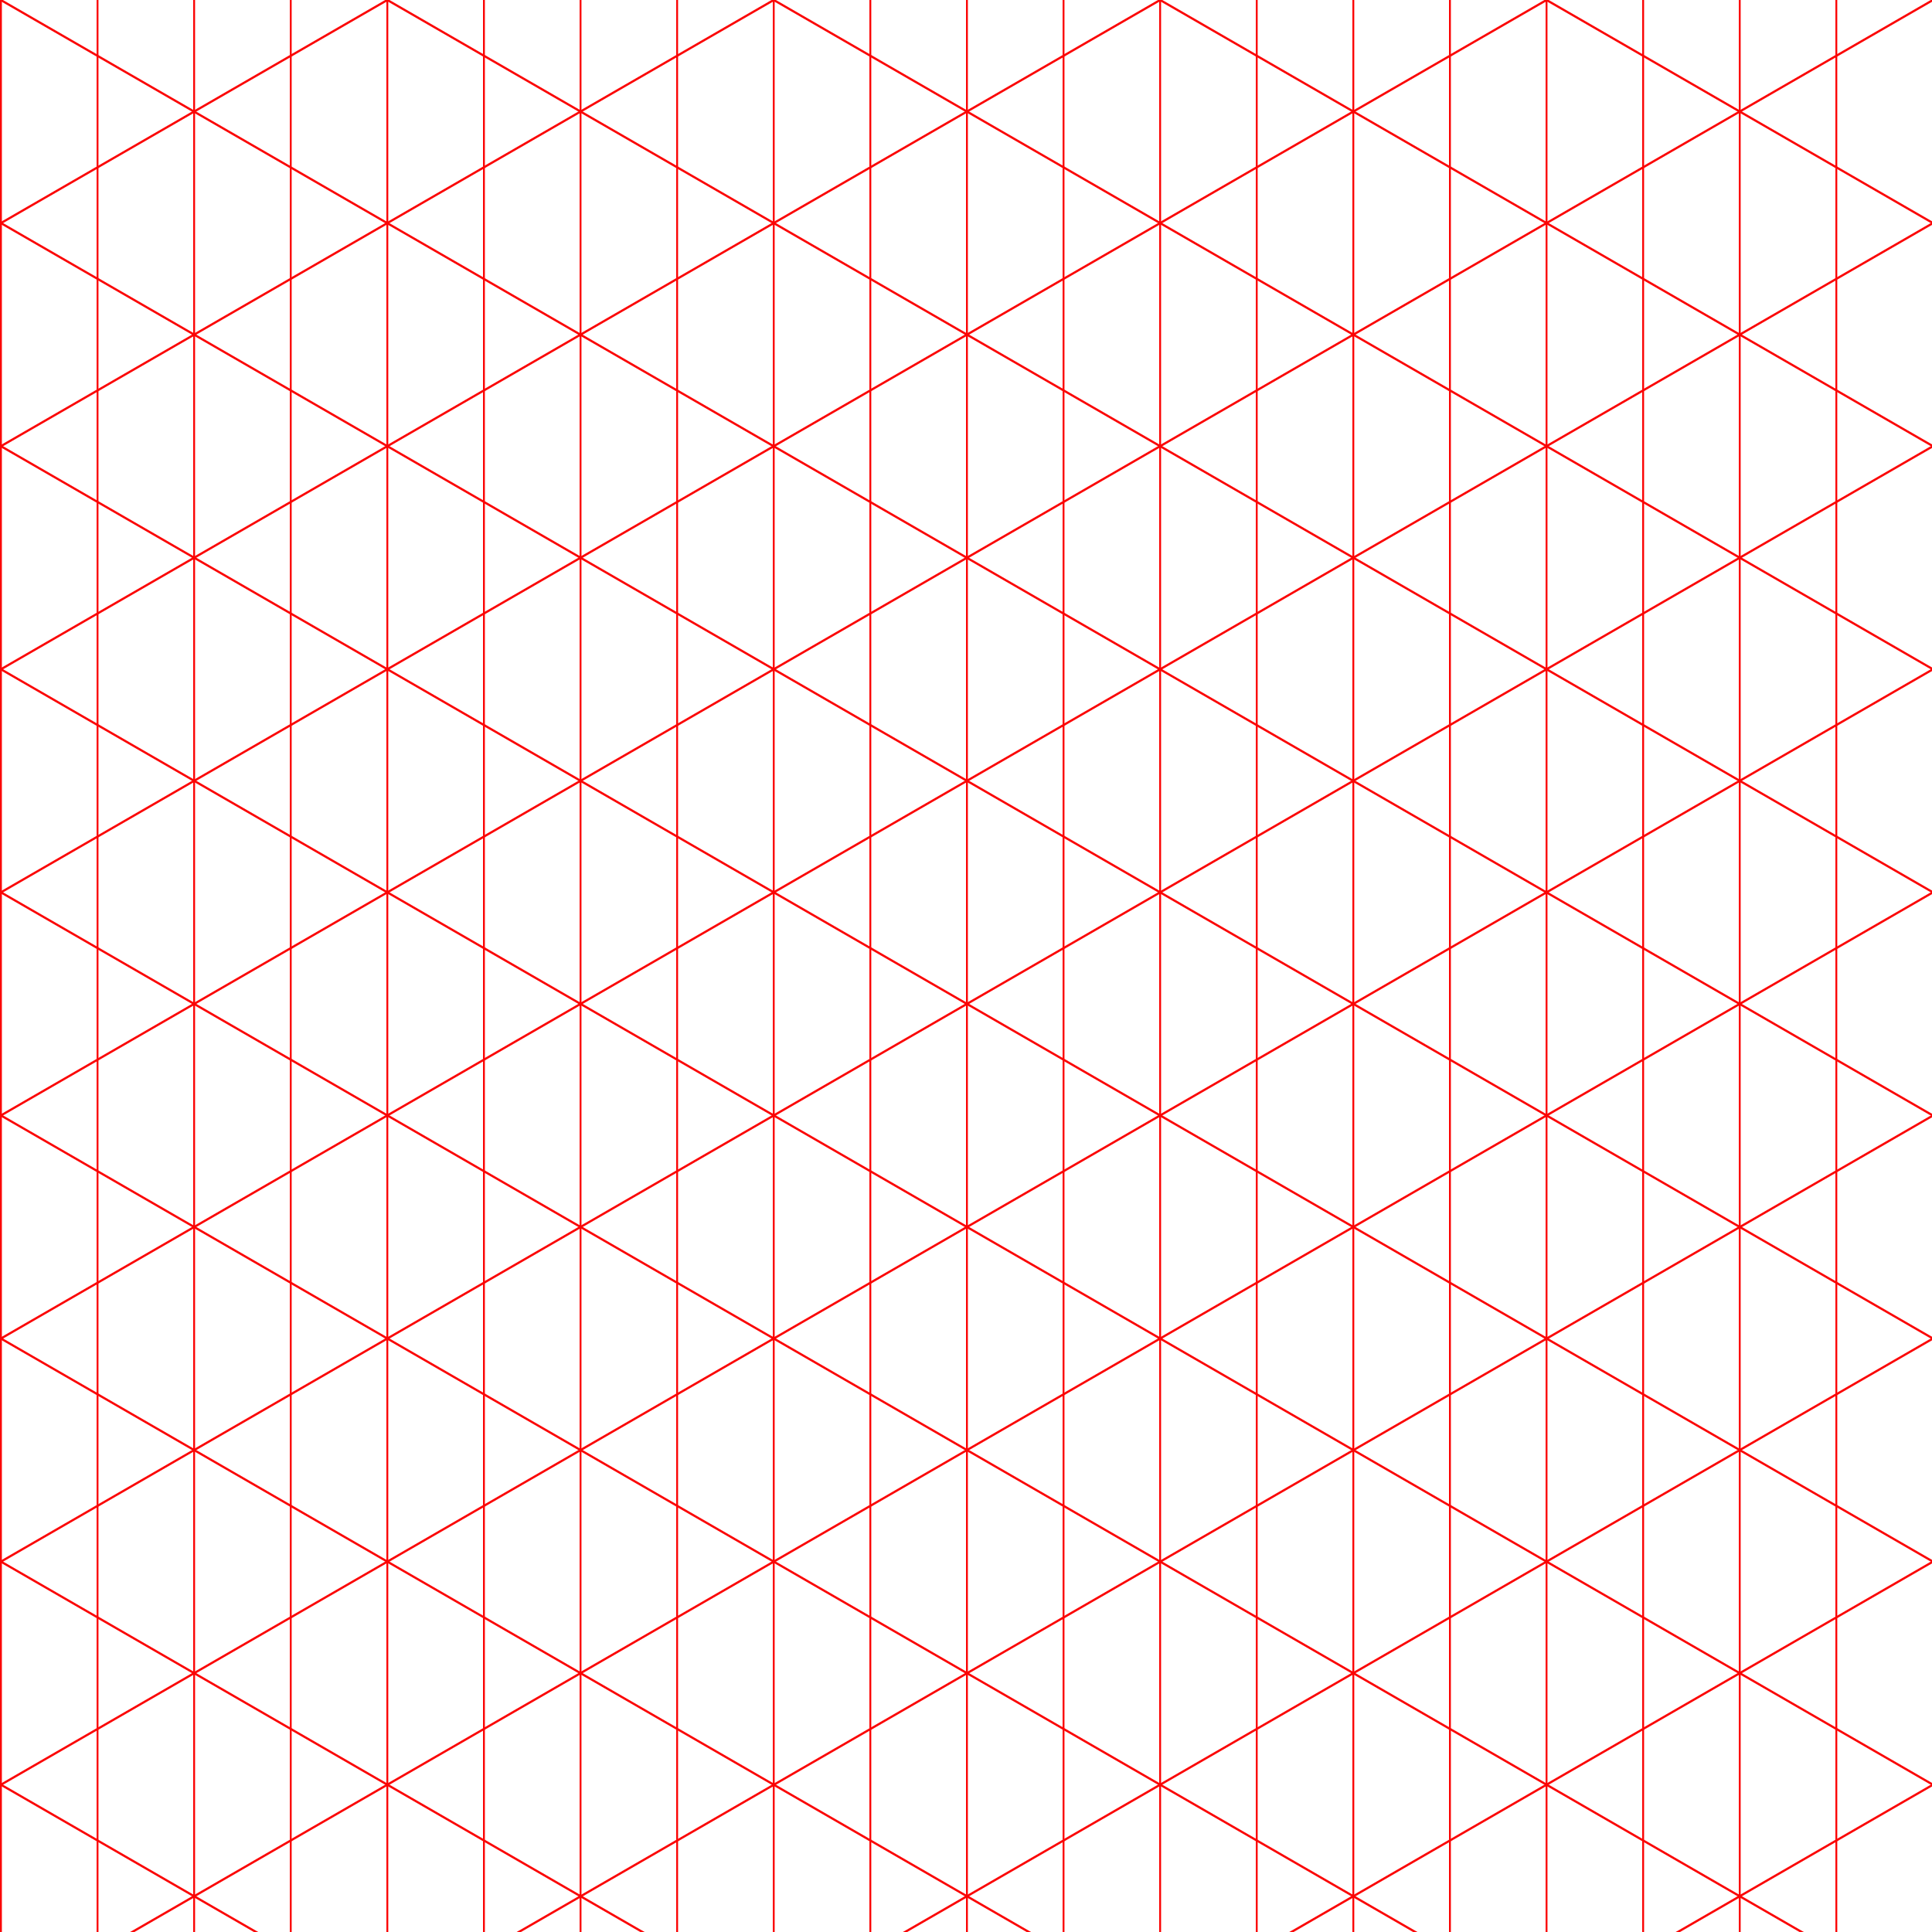
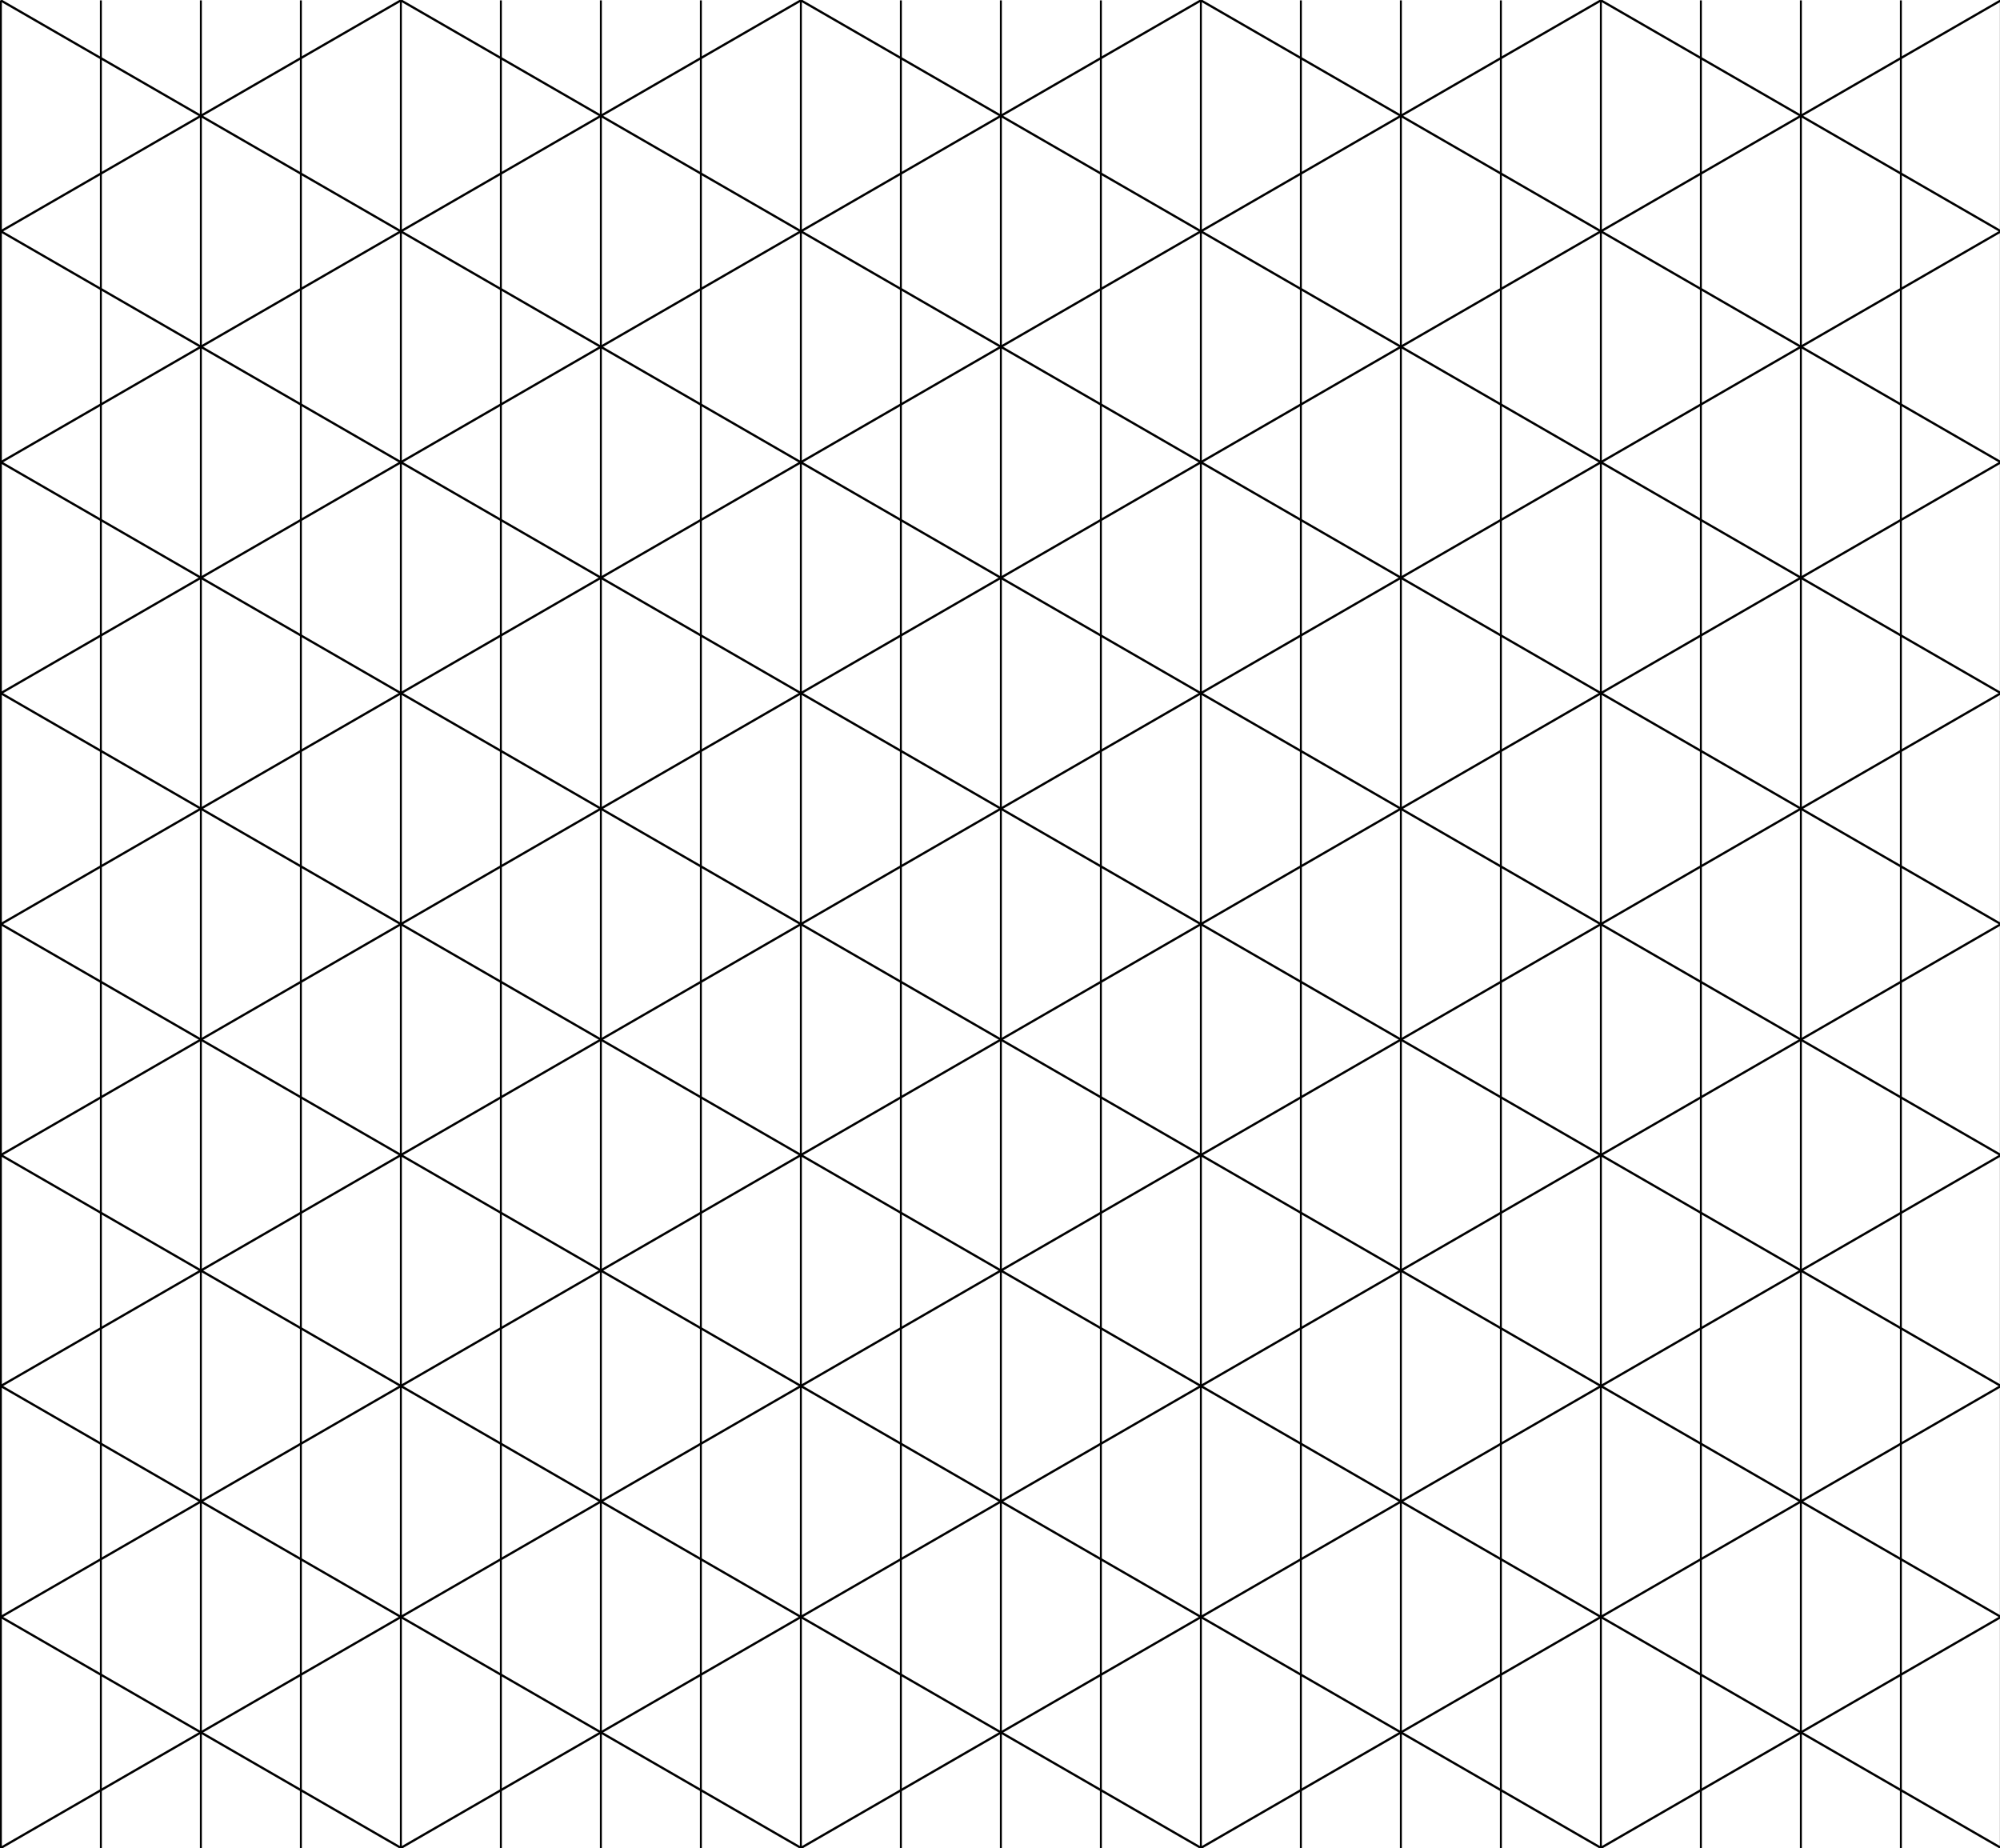
- <svg xmlns="http://www.w3.org/2000/svg" id="svg8" version="1.1" viewBox="0 0 264.583 264.583" height="1000" width="1000">
+ <svg xmlns="http://www.w3.org/2000/svg" width="1000" height="923.752" viewBox="0 0 264.583 244.409" version="1.1" id="svg8">
  <defs id="defs2" />
-   <g transform="translate(0,-32.41665)" id="layer1">
-     <g id="g1110">
-       <path style="fill:none;fill-rule:evenodd;stroke:#fb0404;stroke-width:0.256;stroke-linecap:butt;stroke-linejoin:miter;stroke-miterlimit:4;stroke-dasharray:none;stroke-opacity:1;font-variant-east_asian:normal;opacity:1;vector-effect:none;fill-opacity:1;stroke-dashoffset:0" d="M 26.586,32.417 V 297" id="path815" />
-       <path style="opacity:1;vector-effect:none;fill:none;fill-opacity:1;fill-rule:evenodd;stroke:#fb0404;stroke-width:0.256;stroke-linecap:butt;stroke-linejoin:miter;stroke-miterlimit:4;stroke-dasharray:none;stroke-dashoffset:0;stroke-opacity:1" d="M 13.357,32.417 V 297" id="path815-8" />
-       <path style="fill:none;fill-rule:evenodd;stroke:#fb0404;stroke-width:0.256;stroke-linecap:butt;stroke-linejoin:miter;stroke-miterlimit:4;stroke-dasharray:none;stroke-opacity:1" d="M 39.816,32.417 V 297" id="path815-5" />
-       <path style="fill:none;fill-rule:evenodd;stroke:#fb0404;stroke-width:0.256;stroke-linecap:butt;stroke-linejoin:miter;stroke-miterlimit:4;stroke-dasharray:none;stroke-opacity:1" d="M 53.045,32.417 V 297" id="path815-1" />
-       <path style="fill:none;fill-rule:evenodd;stroke:#fb0404;stroke-width:0.256;stroke-linecap:butt;stroke-linejoin:miter;stroke-miterlimit:4;stroke-dasharray:none;stroke-opacity:1" d="M 66.274,32.417 V 297" id="path815-6" />
-       <path style="fill:none;fill-rule:evenodd;stroke:#fb0404;stroke-width:0.256;stroke-linecap:butt;stroke-linejoin:miter;stroke-miterlimit:4;stroke-dasharray:none;stroke-opacity:1" d="M 79.503,32.417 V 297" id="path815-3" />
-       <path style="opacity:1;vector-effect:none;fill:none;fill-opacity:1;fill-rule:evenodd;stroke:#fb0404;stroke-width:0.256;stroke-linecap:butt;stroke-linejoin:miter;stroke-miterlimit:4;stroke-dasharray:none;stroke-dashoffset:0;stroke-opacity:1" d="M 0.128,32.417 V 297" id="path815-8-9" />
-       <path style="opacity:1;vector-effect:none;fill:none;fill-opacity:1;fill-rule:evenodd;stroke:#fb0404;stroke-width:0.256;stroke-linecap:butt;stroke-linejoin:miter;stroke-miterlimit:4;stroke-dasharray:none;stroke-dashoffset:0;stroke-opacity:1" d="M 119.191,32.417 V 297" id="path815-9" />
-       <path style="opacity:1;vector-effect:none;fill:none;fill-opacity:1;fill-rule:evenodd;stroke:#fb0404;stroke-width:0.256;stroke-linecap:butt;stroke-linejoin:miter;stroke-miterlimit:4;stroke-dasharray:none;stroke-dashoffset:0;stroke-opacity:1" d="M 105.961,32.417 V 297" id="path815-8-2" />
-       <path style="fill:none;fill-rule:evenodd;stroke:#fb0404;stroke-width:0.256;stroke-linecap:butt;stroke-linejoin:miter;stroke-miterlimit:4;stroke-dasharray:none;stroke-opacity:1" d="M 132.42,32.417 V 297" id="path815-5-9" />
-       <path style="fill:none;fill-rule:evenodd;stroke:#fb0404;stroke-width:0.256;stroke-linecap:butt;stroke-linejoin:miter;stroke-miterlimit:4;stroke-dasharray:none;stroke-opacity:1" d="M 145.649,32.417 V 297" id="path815-1-1" />
-       <path style="fill:none;fill-rule:evenodd;stroke:#fb0404;stroke-width:0.256;stroke-linecap:butt;stroke-linejoin:miter;stroke-miterlimit:4;stroke-dasharray:none;stroke-opacity:1" d="M 158.878,32.417 V 297" id="path815-6-0" />
-       <path style="fill:none;fill-rule:evenodd;stroke:#fb0404;stroke-width:0.256;stroke-linecap:butt;stroke-linejoin:miter;stroke-miterlimit:4;stroke-dasharray:none;stroke-opacity:1" d="M 172.107,32.417 V 297" id="path815-3-9" />
-       <path style="opacity:1;vector-effect:none;fill:none;fill-opacity:1;fill-rule:evenodd;stroke:#fb0404;stroke-width:0.256;stroke-linecap:butt;stroke-linejoin:miter;stroke-miterlimit:4;stroke-dasharray:none;stroke-dashoffset:0;stroke-opacity:1" d="M 92.732,32.417 V 297" id="path815-8-9-3" />
-       <path style="opacity:1;vector-effect:none;fill:none;fill-opacity:1;fill-rule:evenodd;stroke:#fb0404;stroke-width:0.256;stroke-linecap:butt;stroke-linejoin:miter;stroke-miterlimit:4;stroke-dasharray:none;stroke-dashoffset:0;stroke-opacity:1" d="M 211.795,32.417 V 297" id="path815-93" />
-       <path style="opacity:1;vector-effect:none;fill:none;fill-opacity:1;fill-rule:evenodd;stroke:#fb0404;stroke-width:0.256;stroke-linecap:butt;stroke-linejoin:miter;stroke-miterlimit:4;stroke-dasharray:none;stroke-dashoffset:0;stroke-opacity:1" d="M 198.566,32.417 V 297" id="path815-8-0" />
-       <path style="fill:none;fill-rule:evenodd;stroke:#fb0404;stroke-width:0.256;stroke-linecap:butt;stroke-linejoin:miter;stroke-miterlimit:4;stroke-dasharray:none;stroke-opacity:1" d="M 225.024,32.417 V 297" id="path815-5-5" />
-       <path style="fill:none;fill-rule:evenodd;stroke:#fb0404;stroke-width:0.256;stroke-linecap:butt;stroke-linejoin:miter;stroke-miterlimit:4;stroke-dasharray:none;stroke-opacity:1" d="M 238.253,32.417 V 297" id="path815-1-2" />
-       <path style="fill:none;fill-rule:evenodd;stroke:#fb0404;stroke-width:0.256;stroke-linecap:butt;stroke-linejoin:miter;stroke-miterlimit:4;stroke-dasharray:none;stroke-opacity:1" d="M 251.482,32.417 V 297" id="path815-6-3" />
-       <path style="fill:none;fill-rule:evenodd;stroke:#fb0404;stroke-width:0.256;stroke-linecap:butt;stroke-linejoin:miter;stroke-miterlimit:4;stroke-dasharray:none;stroke-opacity:1" d="M 264.711,32.417 V 297" id="path815-3-8" />
-       <path style="opacity:1;vector-effect:none;fill:none;fill-opacity:1;fill-rule:evenodd;stroke:#fb0404;stroke-width:0.256;stroke-linecap:butt;stroke-linejoin:miter;stroke-miterlimit:4;stroke-dasharray:none;stroke-dashoffset:0;stroke-opacity:1" d="M 185.336,32.417 V 297" id="path815-8-9-7" />
-       <path style="opacity:1;vector-effect:none;fill:none;fill-opacity:1;fill-rule:evenodd;stroke:#fb0404;stroke-width:0.301;stroke-linecap:butt;stroke-linejoin:miter;stroke-miterlimit:4;stroke-dasharray:none;stroke-dashoffset:0;stroke-opacity:1" d="M 269.318,187.847 0.139,32.436" id="path815-8-9-36" />
-       <path style="opacity:1;vector-effect:none;fill:none;fill-opacity:1;fill-rule:evenodd;stroke:#fb0404;stroke-width:0.301;stroke-linecap:butt;stroke-linejoin:miter;stroke-miterlimit:4;stroke-dasharray:none;stroke-dashoffset:0;stroke-opacity:1" d="M 322.224,187.827 53.045,32.417" id="path815-8-9-36-8" />
-       <path style="opacity:1;vector-effect:none;fill:none;fill-opacity:1;fill-rule:evenodd;stroke:#fb0404;stroke-width:0.301;stroke-linecap:butt;stroke-linejoin:miter;stroke-miterlimit:4;stroke-dasharray:none;stroke-dashoffset:0;stroke-opacity:1" d="M 375.14,187.827 105.961,32.417" id="path815-8-9-36-9" />
-       <path style="opacity:1;vector-effect:none;fill:none;fill-opacity:1;fill-rule:evenodd;stroke:#fb0404;stroke-width:0.301;stroke-linecap:butt;stroke-linejoin:miter;stroke-miterlimit:4;stroke-dasharray:none;stroke-dashoffset:0;stroke-opacity:1" d="M 428.057,187.827 158.878,32.417" id="path815-8-9-36-88" />
-       <path style="opacity:1;vector-effect:none;fill:none;fill-opacity:1;fill-rule:evenodd;stroke:#fb0404;stroke-width:0.301;stroke-linecap:butt;stroke-linejoin:miter;stroke-miterlimit:4;stroke-dasharray:none;stroke-dashoffset:0;stroke-opacity:1" d="M 480.974,187.827 211.795,32.417" id="path815-8-9-36-5" />
-       <path style="opacity:1;vector-effect:none;fill:none;fill-opacity:1;fill-rule:evenodd;stroke:#fb0404;stroke-width:0.301;stroke-linecap:butt;stroke-linejoin:miter;stroke-miterlimit:4;stroke-dasharray:none;stroke-dashoffset:0;stroke-opacity:1" d="M -4.467,187.827 264.711,32.417" id="path815-8-9-36-93" />
-       <path style="opacity:1;vector-effect:none;fill:none;fill-opacity:1;fill-rule:evenodd;stroke:#fb0404;stroke-width:0.301;stroke-linecap:butt;stroke-linejoin:miter;stroke-miterlimit:4;stroke-dasharray:none;stroke-dashoffset:0;stroke-opacity:1" d="M -57.384,187.827 211.795,32.417" id="path815-8-9-36-93-9" />
-       <path style="opacity:1;vector-effect:none;fill:none;fill-opacity:1;fill-rule:evenodd;stroke:#fb0404;stroke-width:0.301;stroke-linecap:butt;stroke-linejoin:miter;stroke-miterlimit:4;stroke-dasharray:none;stroke-dashoffset:0;stroke-opacity:1" d="M -110.301,187.827 158.878,32.417" id="path815-8-9-36-93-93" />
-       <path style="opacity:1;vector-effect:none;fill:none;fill-opacity:1;fill-rule:evenodd;stroke:#fb0404;stroke-width:0.301;stroke-linecap:butt;stroke-linejoin:miter;stroke-miterlimit:4;stroke-dasharray:none;stroke-dashoffset:0;stroke-opacity:1" d="M -163.217,187.827 105.961,32.417" id="path815-8-9-36-93-5" />
-       <path style="opacity:1;vector-effect:none;fill:none;fill-opacity:1;fill-rule:evenodd;stroke:#fb0404;stroke-width:0.301;stroke-linecap:butt;stroke-linejoin:miter;stroke-miterlimit:4;stroke-dasharray:none;stroke-dashoffset:0;stroke-opacity:1" d="M -216.134,187.827 53.045,32.417" id="path815-8-9-36-93-95" />
-       <path style="opacity:1;vector-effect:none;fill:none;fill-opacity:1;fill-rule:evenodd;stroke:#fb0404;stroke-width:0.301;stroke-linecap:butt;stroke-linejoin:miter;stroke-miterlimit:4;stroke-dasharray:none;stroke-dashoffset:0;stroke-opacity:1" d="M -4.467,218.379 264.711,62.968" id="path815-8-9-36-93-3" />
-       <path style="opacity:1;vector-effect:none;fill:none;fill-opacity:1;fill-rule:evenodd;stroke:#fb0404;stroke-width:0.301;stroke-linecap:butt;stroke-linejoin:miter;stroke-miterlimit:4;stroke-dasharray:none;stroke-dashoffset:0;stroke-opacity:1" d="M -4.467,248.93 264.711,93.52" id="path815-8-9-36-93-6" />
-       <path style="opacity:1;vector-effect:none;fill:none;fill-opacity:1;fill-rule:evenodd;stroke:#fb0404;stroke-width:0.301;stroke-linecap:butt;stroke-linejoin:miter;stroke-miterlimit:4;stroke-dasharray:none;stroke-dashoffset:0;stroke-opacity:1" d="M -4.467,279.482 264.711,124.071" id="path815-8-9-36-93-8" />
-       <path style="opacity:1;vector-effect:none;fill:none;fill-opacity:1;fill-rule:evenodd;stroke:#fb0404;stroke-width:0.301;stroke-linecap:butt;stroke-linejoin:miter;stroke-miterlimit:4;stroke-dasharray:none;stroke-dashoffset:0;stroke-opacity:1" d="M -4.467,310.033 264.711,154.622" id="path815-8-9-36-93-57" />
-       <path style="opacity:1;vector-effect:none;fill:none;fill-opacity:1;fill-rule:evenodd;stroke:#fb0404;stroke-width:0.301;stroke-linecap:butt;stroke-linejoin:miter;stroke-miterlimit:4;stroke-dasharray:none;stroke-dashoffset:0;stroke-opacity:1" d="M -4.467,340.597 264.711,185.187" id="path815-8-9-36-93-1" />
-       <path style="opacity:1;vector-effect:none;fill:none;fill-opacity:1;fill-rule:evenodd;stroke:#fb0404;stroke-width:0.301;stroke-linecap:butt;stroke-linejoin:miter;stroke-miterlimit:4;stroke-dasharray:none;stroke-dashoffset:0;stroke-opacity:1" d="M 269.307,218.379 0.128,62.968" id="path815-8-9-36-0" />
-       <path style="opacity:1;vector-effect:none;fill:none;fill-opacity:1;fill-rule:evenodd;stroke:#fb0404;stroke-width:0.301;stroke-linecap:butt;stroke-linejoin:miter;stroke-miterlimit:4;stroke-dasharray:none;stroke-dashoffset:0;stroke-opacity:1" d="M 269.307,248.93 0.128,93.52" id="path815-8-9-36-6" />
-       <path style="opacity:1;vector-effect:none;fill:none;fill-opacity:1;fill-rule:evenodd;stroke:#fb0404;stroke-width:0.301;stroke-linecap:butt;stroke-linejoin:miter;stroke-miterlimit:4;stroke-dasharray:none;stroke-dashoffset:0;stroke-opacity:1" d="M 269.307,279.482 0.128,124.071" id="path815-8-9-36-03" />
-       <path style="opacity:1;vector-effect:none;fill:none;fill-opacity:1;fill-rule:evenodd;stroke:#fb0404;stroke-width:0.301;stroke-linecap:butt;stroke-linejoin:miter;stroke-miterlimit:4;stroke-dasharray:none;stroke-dashoffset:0;stroke-opacity:1" d="M 269.307,310.033 0.128,154.622" id="path815-8-9-36-3" />
-       <path style="opacity:1;vector-effect:none;fill:none;fill-opacity:1;fill-rule:evenodd;stroke:#fb0404;stroke-width:0.301;stroke-linecap:butt;stroke-linejoin:miter;stroke-miterlimit:4;stroke-dasharray:none;stroke-dashoffset:0;stroke-opacity:1" d="M 269.307,340.584 0.128,185.174" id="path815-8-9-36-50" />
-       <path style="opacity:1;vector-effect:none;fill:none;fill-opacity:1;fill-rule:evenodd;stroke:#fb0404;stroke-width:0.301;stroke-linecap:butt;stroke-linejoin:miter;stroke-miterlimit:4;stroke-dasharray:none;stroke-dashoffset:0;stroke-opacity:1" d="M 269.307,371.136 0.128,215.725" id="path815-8-9-36-2" />
-       <path style="opacity:1;vector-effect:none;fill:none;fill-opacity:1;fill-rule:evenodd;stroke:#fb0404;stroke-width:0.301;stroke-linecap:butt;stroke-linejoin:miter;stroke-miterlimit:4;stroke-dasharray:none;stroke-dashoffset:0;stroke-opacity:1" d="M 269.307,401.687 0.128,246.277" id="path815-8-9-36-32" />
-       <path style="opacity:1;vector-effect:none;fill:none;fill-opacity:1;fill-rule:evenodd;stroke:#fb0404;stroke-width:0.301;stroke-linecap:butt;stroke-linejoin:miter;stroke-miterlimit:4;stroke-dasharray:none;stroke-dashoffset:0;stroke-opacity:1" d="M 269.307,432.239 0.128,276.828" id="path815-8-9-36-7" />
-       <path style="opacity:1;vector-effect:none;fill:none;fill-opacity:1;fill-rule:evenodd;stroke:#fb0404;stroke-width:0.301;stroke-linecap:butt;stroke-linejoin:miter;stroke-miterlimit:4;stroke-dasharray:none;stroke-dashoffset:0;stroke-opacity:1" d="M -4.467,371.136 264.711,215.725" id="path815-8-9-36-93-1-1" />
-       <path style="opacity:1;vector-effect:none;fill:none;fill-opacity:1;fill-rule:evenodd;stroke:#fb0404;stroke-width:0.301;stroke-linecap:butt;stroke-linejoin:miter;stroke-miterlimit:4;stroke-dasharray:none;stroke-dashoffset:0;stroke-opacity:1" d="M -4.467,401.687 264.711,246.277" id="path815-8-9-36-93-1-0" />
-       <path style="opacity:1;vector-effect:none;fill:none;fill-opacity:1;fill-rule:evenodd;stroke:#fb0404;stroke-width:0.301;stroke-linecap:butt;stroke-linejoin:miter;stroke-miterlimit:4;stroke-dasharray:none;stroke-dashoffset:0;stroke-opacity:1" d="M -4.467,432.239 264.711,276.828" id="path815-8-9-36-93-1-09" />
+   <g id="layer1" transform="translate(0,-52.5906)">
+     <g id="g1110" transform="translate(-0.01146405,20.22173)" style="stroke:#000000;stroke-opacity:1">
+       <path id="path815" d="M 26.586,32.417 V 297" style="opacity:1;vector-effect:none;fill:none;fill-opacity:1;fill-rule:evenodd;stroke:#000000;stroke-width:0.256;stroke-linecap:butt;stroke-linejoin:miter;stroke-miterlimit:4;stroke-dasharray:none;stroke-dashoffset:0;stroke-opacity:1" />
+       <path id="path815-8" d="M 13.357,32.417 V 297" style="opacity:1;vector-effect:none;fill:none;fill-opacity:1;fill-rule:evenodd;stroke:#000000;stroke-width:0.256;stroke-linecap:butt;stroke-linejoin:miter;stroke-miterlimit:4;stroke-dasharray:none;stroke-dashoffset:0;stroke-opacity:1" />
+       <path id="path815-5" d="M 39.816,32.417 V 297" style="fill:none;fill-rule:evenodd;stroke:#000000;stroke-width:0.256;stroke-linecap:butt;stroke-linejoin:miter;stroke-miterlimit:4;stroke-dasharray:none;stroke-opacity:1" />
+       <path id="path815-1" d="M 53.045,32.417 V 297" style="fill:none;fill-rule:evenodd;stroke:#000000;stroke-width:0.256;stroke-linecap:butt;stroke-linejoin:miter;stroke-miterlimit:4;stroke-dasharray:none;stroke-opacity:1" />
+       <path id="path815-6" d="M 66.274,32.417 V 297" style="fill:none;fill-rule:evenodd;stroke:#000000;stroke-width:0.256;stroke-linecap:butt;stroke-linejoin:miter;stroke-miterlimit:4;stroke-dasharray:none;stroke-opacity:1" />
+       <path id="path815-3" d="M 79.503,32.417 V 297" style="fill:none;fill-rule:evenodd;stroke:#000000;stroke-width:0.256;stroke-linecap:butt;stroke-linejoin:miter;stroke-miterlimit:4;stroke-dasharray:none;stroke-opacity:1" />
+       <path id="path815-8-9" d="M 0.128,32.417 V 297" style="opacity:1;vector-effect:none;fill:none;fill-opacity:1;fill-rule:evenodd;stroke:#000000;stroke-width:0.256;stroke-linecap:butt;stroke-linejoin:miter;stroke-miterlimit:4;stroke-dasharray:none;stroke-dashoffset:0;stroke-opacity:1" />
+       <path id="path815-9" d="M 119.191,32.417 V 297" style="opacity:1;vector-effect:none;fill:none;fill-opacity:1;fill-rule:evenodd;stroke:#000000;stroke-width:0.256;stroke-linecap:butt;stroke-linejoin:miter;stroke-miterlimit:4;stroke-dasharray:none;stroke-dashoffset:0;stroke-opacity:1" />
+       <path id="path815-8-2" d="M 105.961,32.417 V 297" style="opacity:1;vector-effect:none;fill:none;fill-opacity:1;fill-rule:evenodd;stroke:#000000;stroke-width:0.256;stroke-linecap:butt;stroke-linejoin:miter;stroke-miterlimit:4;stroke-dasharray:none;stroke-dashoffset:0;stroke-opacity:1" />
+       <path id="path815-5-9" d="M 132.42,32.417 V 297" style="fill:none;fill-rule:evenodd;stroke:#000000;stroke-width:0.256;stroke-linecap:butt;stroke-linejoin:miter;stroke-miterlimit:4;stroke-dasharray:none;stroke-opacity:1" />
+       <path id="path815-1-1" d="M 145.649,32.417 V 297" style="fill:none;fill-rule:evenodd;stroke:#000000;stroke-width:0.256;stroke-linecap:butt;stroke-linejoin:miter;stroke-miterlimit:4;stroke-dasharray:none;stroke-opacity:1" />
+       <path id="path815-6-0" d="M 158.878,32.417 V 297" style="fill:none;fill-rule:evenodd;stroke:#000000;stroke-width:0.256;stroke-linecap:butt;stroke-linejoin:miter;stroke-miterlimit:4;stroke-dasharray:none;stroke-opacity:1" />
+       <path id="path815-3-9" d="M 172.107,32.417 V 297" style="fill:none;fill-rule:evenodd;stroke:#000000;stroke-width:0.256;stroke-linecap:butt;stroke-linejoin:miter;stroke-miterlimit:4;stroke-dasharray:none;stroke-opacity:1" />
+       <path id="path815-8-9-3" d="M 92.732,32.417 V 297" style="opacity:1;vector-effect:none;fill:none;fill-opacity:1;fill-rule:evenodd;stroke:#000000;stroke-width:0.256;stroke-linecap:butt;stroke-linejoin:miter;stroke-miterlimit:4;stroke-dasharray:none;stroke-dashoffset:0;stroke-opacity:1" />
+       <path id="path815-93" d="M 211.795,32.417 V 297" style="opacity:1;vector-effect:none;fill:none;fill-opacity:1;fill-rule:evenodd;stroke:#000000;stroke-width:0.256;stroke-linecap:butt;stroke-linejoin:miter;stroke-miterlimit:4;stroke-dasharray:none;stroke-dashoffset:0;stroke-opacity:1" />
+       <path id="path815-8-0" d="M 198.566,32.417 V 297" style="opacity:1;vector-effect:none;fill:none;fill-opacity:1;fill-rule:evenodd;stroke:#000000;stroke-width:0.256;stroke-linecap:butt;stroke-linejoin:miter;stroke-miterlimit:4;stroke-dasharray:none;stroke-dashoffset:0;stroke-opacity:1" />
+       <path id="path815-5-5" d="M 225.024,32.417 V 297" style="fill:none;fill-rule:evenodd;stroke:#000000;stroke-width:0.256;stroke-linecap:butt;stroke-linejoin:miter;stroke-miterlimit:4;stroke-dasharray:none;stroke-opacity:1" />
+       <path id="path815-1-2" d="M 238.253,32.417 V 297" style="fill:none;fill-rule:evenodd;stroke:#000000;stroke-width:0.256;stroke-linecap:butt;stroke-linejoin:miter;stroke-miterlimit:4;stroke-dasharray:none;stroke-opacity:1" />
+       <path id="path815-6-3" d="M 251.482,32.417 V 297" style="fill:none;fill-rule:evenodd;stroke:#000000;stroke-width:0.256;stroke-linecap:butt;stroke-linejoin:miter;stroke-miterlimit:4;stroke-dasharray:none;stroke-opacity:1" />
+       <path id="path815-3-8" d="M 264.711,32.417 V 297" style="fill:none;fill-rule:evenodd;stroke:#000000;stroke-width:0.256;stroke-linecap:butt;stroke-linejoin:miter;stroke-miterlimit:4;stroke-dasharray:none;stroke-opacity:1" />
+       <path id="path815-8-9-7" d="M 185.336,32.417 V 297" style="opacity:1;vector-effect:none;fill:none;fill-opacity:1;fill-rule:evenodd;stroke:#000000;stroke-width:0.256;stroke-linecap:butt;stroke-linejoin:miter;stroke-miterlimit:4;stroke-dasharray:none;stroke-dashoffset:0;stroke-opacity:1" />
+       <path id="path815-8-9-36" d="M 269.318,187.847 0.139,32.436" style="opacity:1;vector-effect:none;fill:none;fill-opacity:1;fill-rule:evenodd;stroke:#000000;stroke-width:0.301;stroke-linecap:butt;stroke-linejoin:miter;stroke-miterlimit:4;stroke-dasharray:none;stroke-dashoffset:0;stroke-opacity:1" />
+       <path id="path815-8-9-36-8" d="M 322.224,187.827 53.045,32.417" style="opacity:1;vector-effect:none;fill:none;fill-opacity:1;fill-rule:evenodd;stroke:#000000;stroke-width:0.301;stroke-linecap:butt;stroke-linejoin:miter;stroke-miterlimit:4;stroke-dasharray:none;stroke-dashoffset:0;stroke-opacity:1" />
+       <path id="path815-8-9-36-9" d="M 375.14,187.827 105.961,32.417" style="opacity:1;vector-effect:none;fill:none;fill-opacity:1;fill-rule:evenodd;stroke:#000000;stroke-width:0.301;stroke-linecap:butt;stroke-linejoin:miter;stroke-miterlimit:4;stroke-dasharray:none;stroke-dashoffset:0;stroke-opacity:1" />
+       <path id="path815-8-9-36-88" d="M 428.057,187.827 158.878,32.417" style="opacity:1;vector-effect:none;fill:none;fill-opacity:1;fill-rule:evenodd;stroke:#000000;stroke-width:0.301;stroke-linecap:butt;stroke-linejoin:miter;stroke-miterlimit:4;stroke-dasharray:none;stroke-dashoffset:0;stroke-opacity:1" />
+       <path id="path815-8-9-36-5" d="M 480.974,187.827 211.795,32.417" style="opacity:1;vector-effect:none;fill:none;fill-opacity:1;fill-rule:evenodd;stroke:#000000;stroke-width:0.301;stroke-linecap:butt;stroke-linejoin:miter;stroke-miterlimit:4;stroke-dasharray:none;stroke-dashoffset:0;stroke-opacity:1" />
+       <path id="path815-8-9-36-93" d="M -4.467,187.827 264.711,32.417" style="opacity:1;vector-effect:none;fill:none;fill-opacity:1;fill-rule:evenodd;stroke:#000000;stroke-width:0.301;stroke-linecap:butt;stroke-linejoin:miter;stroke-miterlimit:4;stroke-dasharray:none;stroke-dashoffset:0;stroke-opacity:1" />
+       <path id="path815-8-9-36-93-9" d="M -57.384,187.827 211.795,32.417" style="opacity:1;vector-effect:none;fill:none;fill-opacity:1;fill-rule:evenodd;stroke:#000000;stroke-width:0.301;stroke-linecap:butt;stroke-linejoin:miter;stroke-miterlimit:4;stroke-dasharray:none;stroke-dashoffset:0;stroke-opacity:1" />
+       <path id="path815-8-9-36-93-93" d="M -110.301,187.827 158.878,32.417" style="opacity:1;vector-effect:none;fill:none;fill-opacity:1;fill-rule:evenodd;stroke:#000000;stroke-width:0.301;stroke-linecap:butt;stroke-linejoin:miter;stroke-miterlimit:4;stroke-dasharray:none;stroke-dashoffset:0;stroke-opacity:1" />
+       <path id="path815-8-9-36-93-5" d="M -163.217,187.827 105.961,32.417" style="opacity:1;vector-effect:none;fill:none;fill-opacity:1;fill-rule:evenodd;stroke:#000000;stroke-width:0.301;stroke-linecap:butt;stroke-linejoin:miter;stroke-miterlimit:4;stroke-dasharray:none;stroke-dashoffset:0;stroke-opacity:1" />
+       <path id="path815-8-9-36-93-95" d="M -216.134,187.827 53.045,32.417" style="opacity:1;vector-effect:none;fill:none;fill-opacity:1;fill-rule:evenodd;stroke:#000000;stroke-width:0.301;stroke-linecap:butt;stroke-linejoin:miter;stroke-miterlimit:4;stroke-dasharray:none;stroke-dashoffset:0;stroke-opacity:1" />
+       <path id="path815-8-9-36-93-3" d="M -4.467,218.379 264.711,62.968" style="opacity:1;vector-effect:none;fill:none;fill-opacity:1;fill-rule:evenodd;stroke:#000000;stroke-width:0.301;stroke-linecap:butt;stroke-linejoin:miter;stroke-miterlimit:4;stroke-dasharray:none;stroke-dashoffset:0;stroke-opacity:1" />
+       <path id="path815-8-9-36-93-6" d="M -4.467,248.93 264.711,93.52" style="opacity:1;vector-effect:none;fill:none;fill-opacity:1;fill-rule:evenodd;stroke:#000000;stroke-width:0.301;stroke-linecap:butt;stroke-linejoin:miter;stroke-miterlimit:4;stroke-dasharray:none;stroke-dashoffset:0;stroke-opacity:1" />
+       <path id="path815-8-9-36-93-8" d="M -4.467,279.482 264.711,124.071" style="opacity:1;vector-effect:none;fill:none;fill-opacity:1;fill-rule:evenodd;stroke:#000000;stroke-width:0.301;stroke-linecap:butt;stroke-linejoin:miter;stroke-miterlimit:4;stroke-dasharray:none;stroke-dashoffset:0;stroke-opacity:1" />
+       <path id="path815-8-9-36-93-57" d="M -4.467,310.033 264.711,154.622" style="opacity:1;vector-effect:none;fill:none;fill-opacity:1;fill-rule:evenodd;stroke:#000000;stroke-width:0.301;stroke-linecap:butt;stroke-linejoin:miter;stroke-miterlimit:4;stroke-dasharray:none;stroke-dashoffset:0;stroke-opacity:1" />
+       <path id="path815-8-9-36-93-1" d="M -4.467,340.597 264.711,185.187" style="opacity:1;vector-effect:none;fill:none;fill-opacity:1;fill-rule:evenodd;stroke:#000000;stroke-width:0.301;stroke-linecap:butt;stroke-linejoin:miter;stroke-miterlimit:4;stroke-dasharray:none;stroke-dashoffset:0;stroke-opacity:1" />
+       <path id="path815-8-9-36-0" d="M 269.307,218.379 0.128,62.968" style="opacity:1;vector-effect:none;fill:none;fill-opacity:1;fill-rule:evenodd;stroke:#000000;stroke-width:0.301;stroke-linecap:butt;stroke-linejoin:miter;stroke-miterlimit:4;stroke-dasharray:none;stroke-dashoffset:0;stroke-opacity:1" />
+       <path id="path815-8-9-36-6" d="M 269.307,248.93 0.128,93.52" style="opacity:1;vector-effect:none;fill:none;fill-opacity:1;fill-rule:evenodd;stroke:#000000;stroke-width:0.301;stroke-linecap:butt;stroke-linejoin:miter;stroke-miterlimit:4;stroke-dasharray:none;stroke-dashoffset:0;stroke-opacity:1" />
+       <path id="path815-8-9-36-03" d="M 269.307,279.482 0.128,124.071" style="opacity:1;vector-effect:none;fill:none;fill-opacity:1;fill-rule:evenodd;stroke:#000000;stroke-width:0.301;stroke-linecap:butt;stroke-linejoin:miter;stroke-miterlimit:4;stroke-dasharray:none;stroke-dashoffset:0;stroke-opacity:1" />
+       <path id="path815-8-9-36-3" d="M 269.307,310.033 0.128,154.622" style="opacity:1;vector-effect:none;fill:none;fill-opacity:1;fill-rule:evenodd;stroke:#000000;stroke-width:0.301;stroke-linecap:butt;stroke-linejoin:miter;stroke-miterlimit:4;stroke-dasharray:none;stroke-dashoffset:0;stroke-opacity:1" />
+       <path id="path815-8-9-36-50" d="M 269.307,340.584 0.128,185.174" style="opacity:1;vector-effect:none;fill:none;fill-opacity:1;fill-rule:evenodd;stroke:#000000;stroke-width:0.301;stroke-linecap:butt;stroke-linejoin:miter;stroke-miterlimit:4;stroke-dasharray:none;stroke-dashoffset:0;stroke-opacity:1" />
+       <path id="path815-8-9-36-2" d="M 269.307,371.136 0.128,215.725" style="opacity:1;vector-effect:none;fill:none;fill-opacity:1;fill-rule:evenodd;stroke:#000000;stroke-width:0.301;stroke-linecap:butt;stroke-linejoin:miter;stroke-miterlimit:4;stroke-dasharray:none;stroke-dashoffset:0;stroke-opacity:1" />
+       <path id="path815-8-9-36-32" d="M 269.307,401.687 0.128,246.277" style="opacity:1;vector-effect:none;fill:none;fill-opacity:1;fill-rule:evenodd;stroke:#000000;stroke-width:0.301;stroke-linecap:butt;stroke-linejoin:miter;stroke-miterlimit:4;stroke-dasharray:none;stroke-dashoffset:0;stroke-opacity:1" />
+       <path id="path815-8-9-36-7" d="M 269.307,432.239 0.128,276.828" style="opacity:1;vector-effect:none;fill:none;fill-opacity:1;fill-rule:evenodd;stroke:#000000;stroke-width:0.301;stroke-linecap:butt;stroke-linejoin:miter;stroke-miterlimit:4;stroke-dasharray:none;stroke-dashoffset:0;stroke-opacity:1" />
+       <path id="path815-8-9-36-93-1-1" d="M -4.467,371.136 264.711,215.725" style="opacity:1;vector-effect:none;fill:none;fill-opacity:1;fill-rule:evenodd;stroke:#000000;stroke-width:0.301;stroke-linecap:butt;stroke-linejoin:miter;stroke-miterlimit:4;stroke-dasharray:none;stroke-dashoffset:0;stroke-opacity:1" />
+       <path id="path815-8-9-36-93-1-0" d="M -4.467,401.687 264.711,246.277" style="opacity:1;vector-effect:none;fill:none;fill-opacity:1;fill-rule:evenodd;stroke:#000000;stroke-width:0.301;stroke-linecap:butt;stroke-linejoin:miter;stroke-miterlimit:4;stroke-dasharray:none;stroke-dashoffset:0;stroke-opacity:1" />
+       <path id="path815-8-9-36-93-1-09" d="M -4.467,432.239 264.711,276.828" style="opacity:1;vector-effect:none;fill:none;fill-opacity:1;fill-rule:evenodd;stroke:#000000;stroke-width:0.301;stroke-linecap:butt;stroke-linejoin:miter;stroke-miterlimit:4;stroke-dasharray:none;stroke-dashoffset:0;stroke-opacity:1" />
    </g>
  </g>
</svg>
